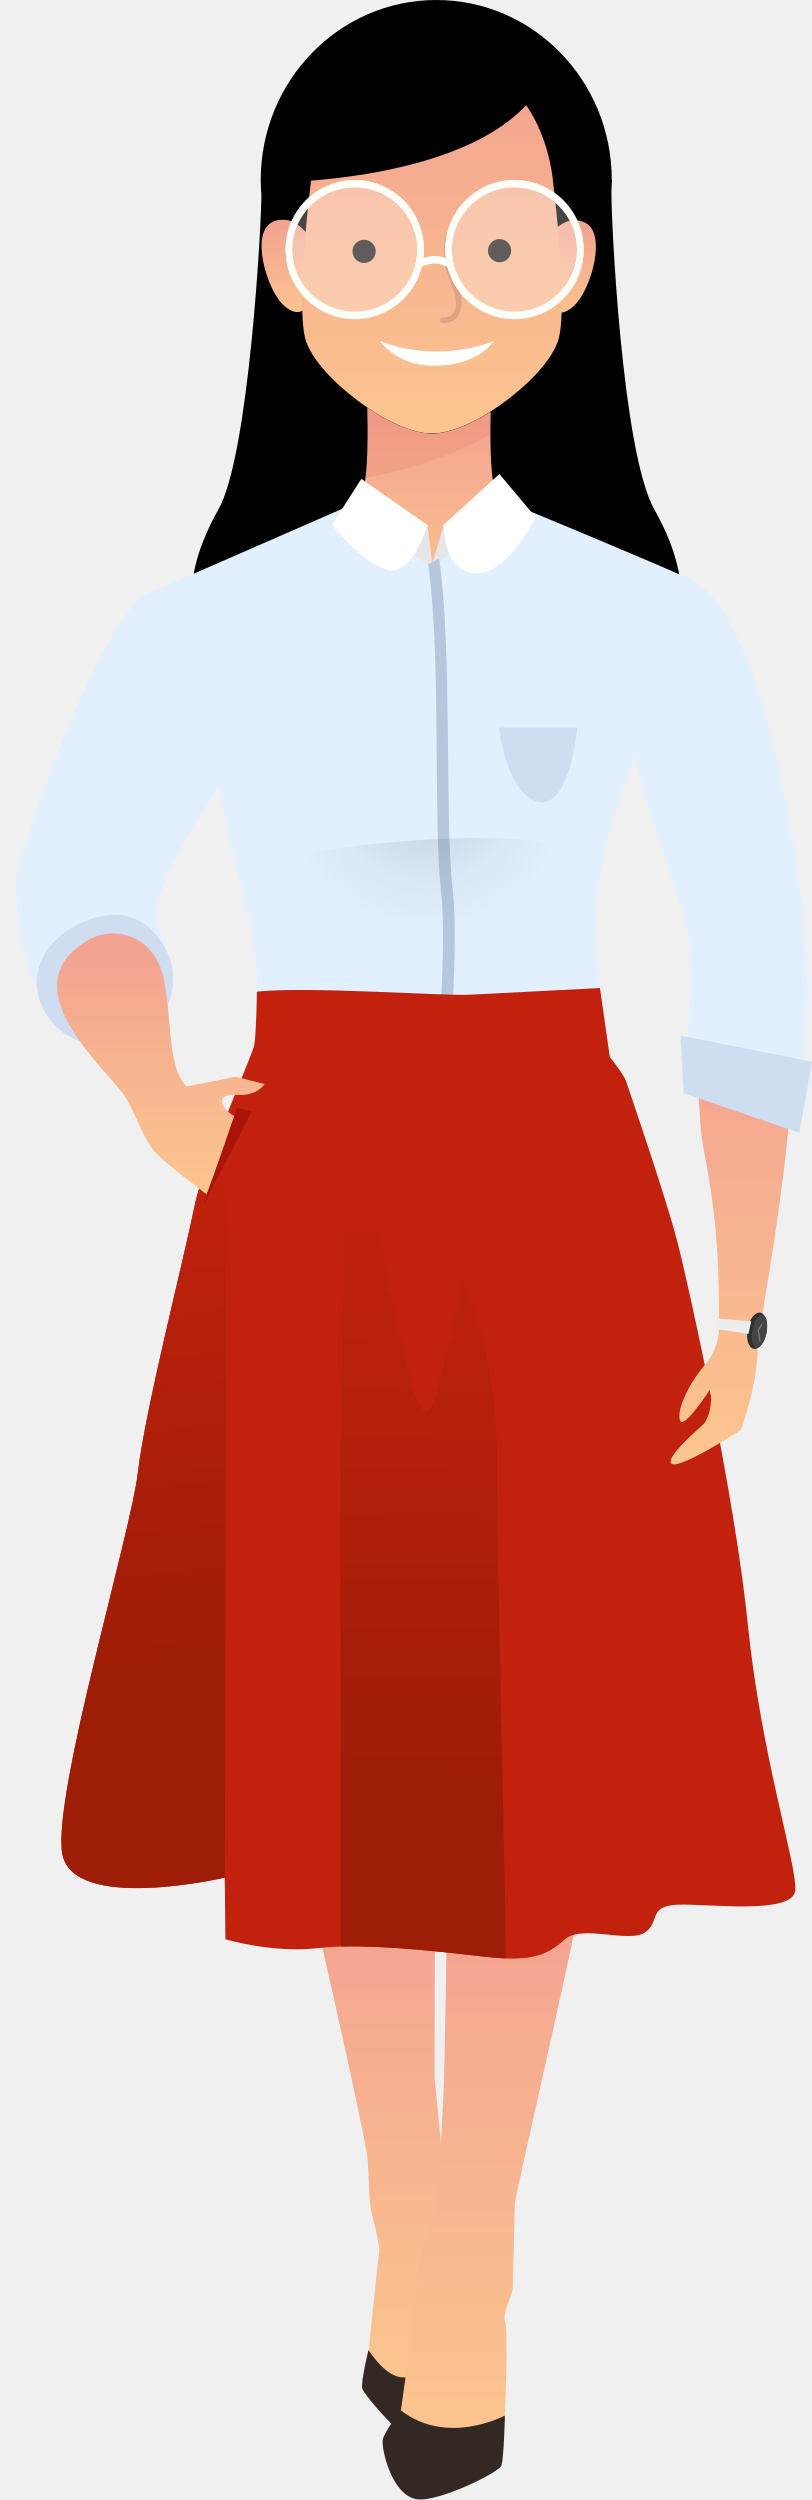
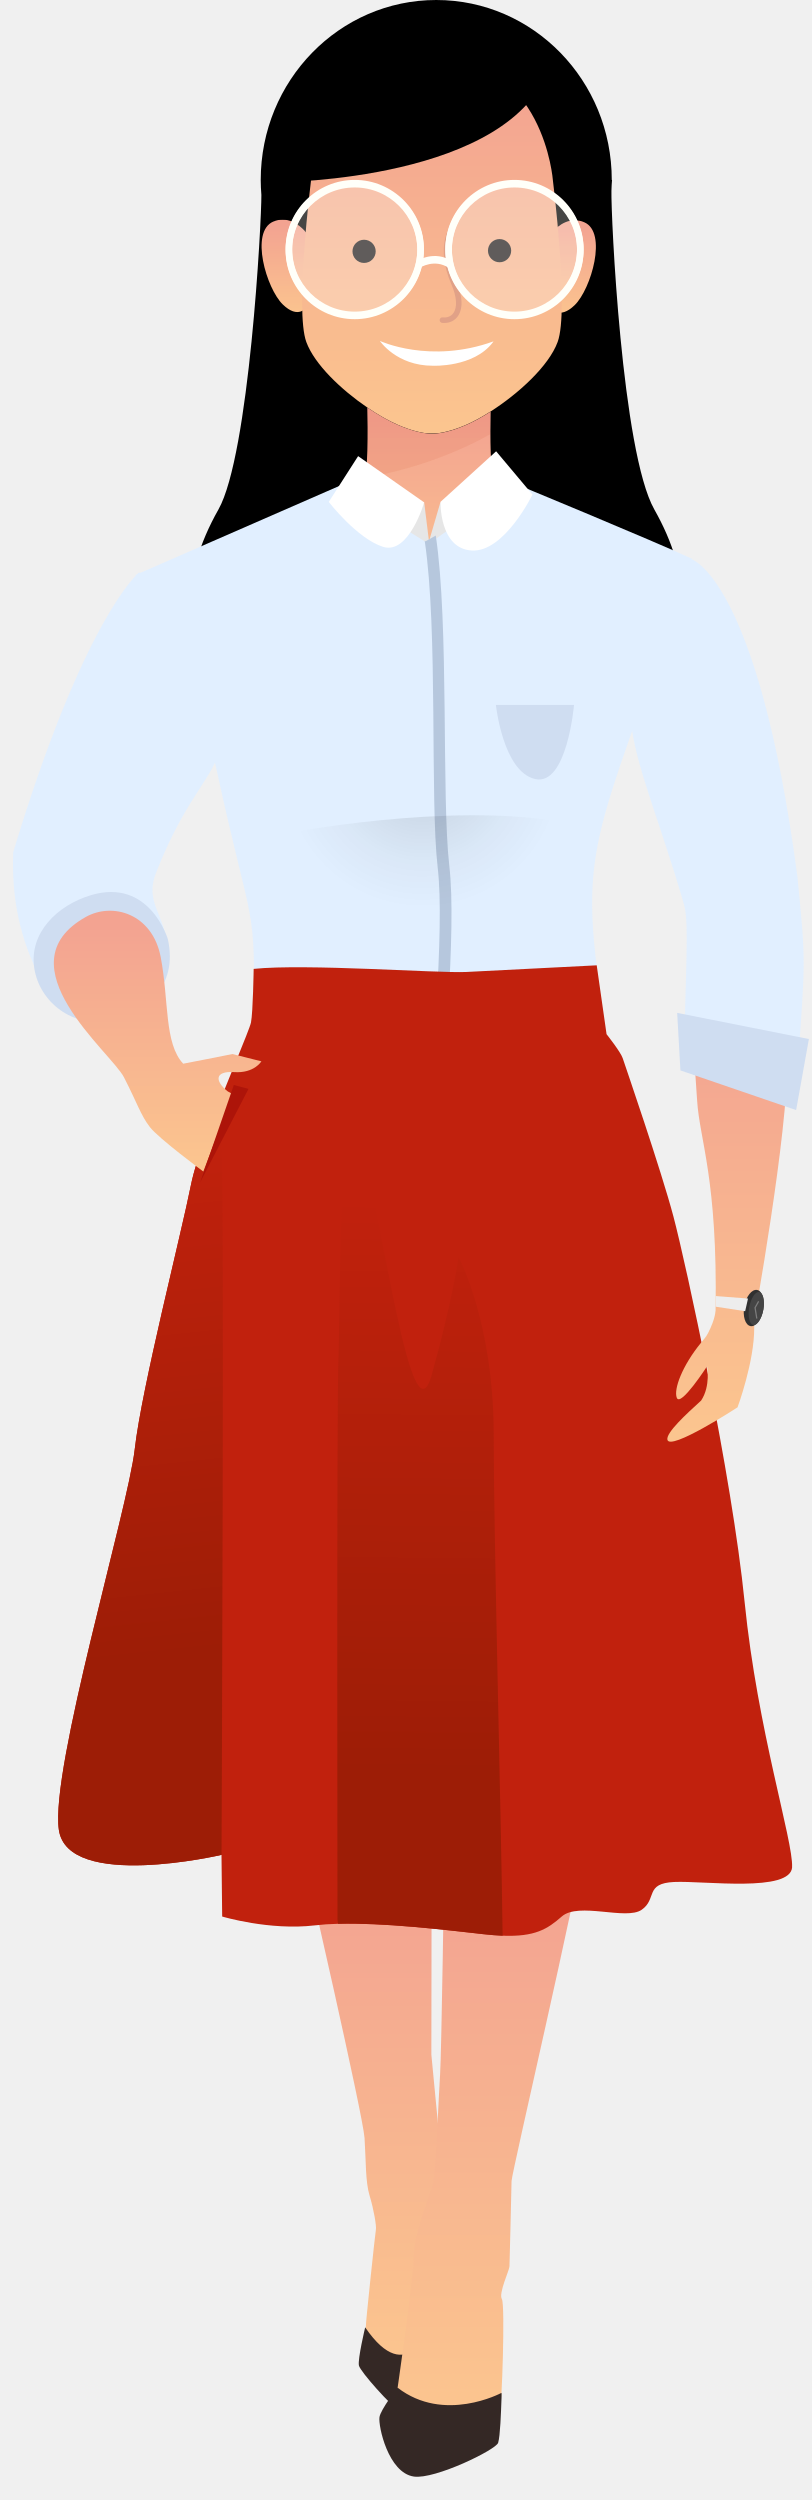
<svg xmlns="http://www.w3.org/2000/svg" width="250" height="770" viewBox="0 0 250 770" fill="none">
-   <g clip-path="url(#clip0_2646_3075)">
-     <path d="M201.544 156.94C191.504 139.19 188.144 66.09 188.324 58.78C188.354 58.19 188.374 57.6 188.394 57.01C188.444 56 188.504 55.44 188.504 55.44H188.424C188.434 24.83 164.234 0 134.374 0C104.514 0 80.304 24.83 80.304 55.45C80.304 57 80.384 58.54 80.504 60.06C80.564 68.05 76.774 140.15 67.264 156.95C55.444 177.83 54.184 199.89 77.654 208.77C77.654 208.77 77.774 208.81 77.944 208.87C80.154 209.69 82.554 210.4 85.204 210.98C85.824 211.11 86.424 211.21 87.034 211.33C102.864 215.06 142.044 220.63 179.184 211.79C180.644 211.56 182.124 211.31 183.624 210.98C187.784 210.07 191.354 208.85 194.444 207.37C194.464 207.37 194.494 207.35 194.514 207.35H194.504C214.474 197.68 212.774 176.8 201.554 156.96L201.544 156.94Z" fill="black" />
-     <path d="M163.344 16.26C163.344 16.26 145.964 40.21 182.454 64.17C182.454 64.17 183.104 24.39 163.344 16.26Z" fill="black" />
-     <mask id="mask0_2646_3075" style="mask-type:luminance" maskUnits="userSpaceOnUse" x="167" y="67" width="17" height="30">
-       <path d="M169.784 71.88C164.974 77.56 168.174 91.27 168.724 92.97C169.534 95.46 172.334 98.52 177.014 93.97C182.054 89.05 187.184 71.57 179.944 68.45C178.934 68.01 177.974 67.83 177.064 67.83C172.824 67.83 169.874 71.76 169.774 71.88" fill="white" />
+   <path d="M201.544 156.94C191.504 139.19 188.144 66.09 188.324 58.78C188.354 58.19 188.374 57.6 188.394 57.01C188.444 56 188.504 55.44 188.504 55.44H188.424C188.434 24.83 164.234 0 134.374 0C104.514 0 80.304 24.83 80.304 55.45C80.304 57 80.384 58.54 80.504 60.06C80.564 68.05 76.774 140.15 67.264 156.95C55.444 177.83 54.184 199.89 77.654 208.77C77.654 208.77 77.774 208.81 77.944 208.87C80.154 209.69 82.554 210.4 85.204 210.98C85.824 211.11 86.424 211.21 87.034 211.33C102.864 215.06 142.044 220.63 179.184 211.79C180.644 211.56 182.124 211.31 183.624 210.98C187.784 210.07 191.354 208.85 194.444 207.37C194.464 207.37 194.494 207.35 194.514 207.35H194.504C214.474 197.68 212.774 176.8 201.554 156.96L201.544 156.94Z" fill="black" />
+   <path d="M163.344 16.26C163.344 16.26 145.964 40.21 182.454 64.17C182.454 64.17 183.104 24.39 163.344 16.26Z" fill="black" />
+   <mask id="mask0_2646_3075" style="mask-type:luminance" maskUnits="userSpaceOnUse" x="167" y="67" width="17" height="30">
+     <path d="M169.784 71.88C164.974 77.56 168.174 91.27 168.724 92.97C169.534 95.46 172.334 98.52 177.014 93.97C182.054 89.05 187.184 71.57 179.944 68.45C178.934 68.01 177.974 67.83 177.064 67.83C172.824 67.83 169.874 71.76 169.774 71.88" fill="white" />
+   </mask>
+   <g mask="url(#mask0_2646_3075)">
+     <path d="M187.194 67.84H164.984V98.53H187.194V67.84Z" fill="url(#paint0_linear_2646_3075)" />
+   </g>
+   <mask id="mask1_2646_3075" style="mask-type:luminance" maskUnits="userSpaceOnUse" x="80" y="67" width="17" height="30">
+     <path d="M84.164 68.25C76.924 71.37 82.044 88.85 87.094 93.77C91.774 98.32 94.584 95.27 95.394 92.78C95.944 91.08 99.144 77.37 94.334 71.69C94.234 71.57 91.284 67.64 87.044 67.64C86.134 67.64 85.174 67.82 84.164 68.26" fill="white" />
+   </mask>
+   <g mask="url(#mask1_2646_3075)">
+     <path d="M99.134 67.64H76.924V98.33H99.134V67.64Z" fill="url(#paint1_linear_2646_3075)" />
+   </g>
+   <mask id="mask2_2646_3075" style="mask-type:luminance" maskUnits="userSpaceOnUse" x="93" y="17" width="81" height="117">
+     <path d="M133.054 17.56C133.054 17.56 132.964 17.56 132.914 17.56C98.484 17.77 95.784 55.66 95.784 55.66C95.784 55.66 90.764 95.6 94.344 105.34C96.884 112.25 105.124 120.05 113.094 125.49C116.364 127.72 119.594 129.57 122.364 130.78C126.734 132.7 130.064 133.43 132.614 133.56C132.704 133.56 132.804 133.56 132.894 133.56C132.924 133.56 132.954 133.56 132.974 133.56H133.044C133.044 133.56 133.094 133.56 133.114 133.56C133.114 133.56 133.164 133.56 133.184 133.56C133.284 133.56 133.384 133.56 133.474 133.56C136.024 133.43 139.344 132.69 143.724 130.78C145.954 129.8 148.484 128.41 151.084 126.75C159.614 121.3 169.004 112.8 171.754 105.33C175.334 95.59 170.304 55.65 170.304 55.65C170.304 55.65 167.604 17.76 133.174 17.55C133.124 17.55 133.074 17.55 133.034 17.55" fill="white" />
+   </mask>
+   <g mask="url(#mask2_2646_3075)">
+     <path d="M175.354 17.56H90.764V133.59H175.354V17.56Z" fill="url(#paint2_linear_2646_3075)" />
+   </g>
+   <mask id="mask3_2646_3075" style="mask-type:luminance" maskUnits="userSpaceOnUse" x="92" y="125" width="80" height="62">
+     <path d="M111.814 150.88C110.014 156.45 103.254 159.82 92.374 164.56C92.404 166.65 93.494 184.16 122.964 186.62H133.974C169.424 186.62 171.634 167.67 171.764 164.52C160.944 159.8 154.224 156.43 152.434 150.88C150.924 146.22 150.964 133.78 151.114 126.77C148.504 128.43 145.984 129.82 143.754 130.8C139.374 132.72 136.054 133.45 133.504 133.58C133.414 133.58 133.314 133.58 133.214 133.58C133.194 133.58 133.164 133.58 133.144 133.58H133.074C133.074 133.58 133.024 133.58 133.004 133.58C133.004 133.58 132.954 133.58 132.924 133.58C132.834 133.58 132.734 133.58 132.644 133.58C130.084 133.45 126.764 132.71 122.394 130.8C119.624 129.59 116.394 127.74 113.124 125.51C113.294 132.18 113.434 145.94 111.834 150.89" fill="white" />
+   </mask>
+   <g mask="url(#mask3_2646_3075)">
+     <path d="M171.764 125.5H92.374V186.61H171.764V125.5Z" fill="url(#paint3_linear_2646_3075)" />
+   </g>
+   <g style="mix-blend-mode:multiply" opacity="0.2">
+     <mask id="mask4_2646_3075" style="mask-type:luminance" maskUnits="userSpaceOnUse" x="112" y="125" width="40" height="23">
+       <path d="M151.104 125.53H112.544V147.2H151.104V125.53Z" fill="white" />
    </mask>
-     <g mask="url(#mask0_2646_3075)">
-       <path d="M187.194 67.84H164.984V98.53H187.194V67.84Z" fill="url(#paint0_linear_2646_3075)" />
-     </g>
-     <mask id="mask1_2646_3075" style="mask-type:luminance" maskUnits="userSpaceOnUse" x="80" y="67" width="17" height="30">
-       <path d="M84.164 68.25C76.924 71.37 82.044 88.85 87.094 93.77C91.774 98.32 94.584 95.27 95.394 92.78C95.944 91.08 99.144 77.37 94.334 71.69C94.234 71.57 91.284 67.64 87.044 67.64C86.134 67.64 85.174 67.82 84.164 68.26" fill="white" />
-     </mask>
-     <g mask="url(#mask1_2646_3075)">
-       <path d="M99.134 67.64H76.924V98.33H99.134V67.64Z" fill="url(#paint1_linear_2646_3075)" />
-     </g>
-     <mask id="mask2_2646_3075" style="mask-type:luminance" maskUnits="userSpaceOnUse" x="93" y="17" width="81" height="117">
-       <path d="M133.054 17.56C133.054 17.56 132.964 17.56 132.914 17.56C98.484 17.77 95.784 55.66 95.784 55.66C95.784 55.66 90.764 95.6 94.344 105.34C96.884 112.25 105.124 120.05 113.094 125.49C116.364 127.72 119.594 129.57 122.364 130.78C126.734 132.7 130.064 133.43 132.614 133.56C132.704 133.56 132.804 133.56 132.894 133.56C132.924 133.56 132.954 133.56 132.974 133.56H133.044C133.044 133.56 133.094 133.56 133.114 133.56C133.114 133.56 133.164 133.56 133.184 133.56C133.284 133.56 133.384 133.56 133.474 133.56C136.024 133.43 139.344 132.69 143.724 130.78C145.954 129.8 148.484 128.41 151.084 126.75C159.614 121.3 169.004 112.8 171.754 105.33C175.334 95.59 170.304 55.65 170.304 55.65C170.304 55.65 167.604 17.76 133.174 17.55C133.124 17.55 133.074 17.55 133.034 17.55" fill="white" />
-     </mask>
-     <g mask="url(#mask2_2646_3075)">
-       <path d="M175.354 17.56H90.764V133.59H175.354V17.56Z" fill="url(#paint2_linear_2646_3075)" />
-     </g>
-     <mask id="mask3_2646_3075" style="mask-type:luminance" maskUnits="userSpaceOnUse" x="92" y="125" width="80" height="62">
-       <path d="M111.814 150.88C110.014 156.45 103.254 159.82 92.374 164.56C92.404 166.65 93.494 184.16 122.964 186.62H133.974C169.424 186.62 171.634 167.67 171.764 164.52C160.944 159.8 154.224 156.43 152.434 150.88C150.924 146.22 150.964 133.78 151.114 126.77C148.504 128.43 145.984 129.82 143.754 130.8C139.374 132.72 136.054 133.45 133.504 133.58C133.414 133.58 133.314 133.58 133.214 133.58C133.194 133.58 133.164 133.58 133.144 133.58H133.074C133.074 133.58 133.024 133.58 133.004 133.58C133.004 133.58 132.954 133.58 132.924 133.58C132.834 133.58 132.734 133.58 132.644 133.58C130.084 133.45 126.764 132.71 122.394 130.8C119.624 129.59 116.394 127.74 113.124 125.51C113.294 132.18 113.434 145.94 111.834 150.89" fill="white" />
-     </mask>
-     <g mask="url(#mask3_2646_3075)">
-       <path d="M171.764 125.5H92.374V186.61H171.764V125.5Z" fill="url(#paint3_linear_2646_3075)" />
-     </g>
-     <g style="mix-blend-mode:multiply" opacity="0.2">
-       <mask id="mask4_2646_3075" style="mask-type:luminance" maskUnits="userSpaceOnUse" x="112" y="125" width="40" height="23">
+     <g mask="url(#mask4_2646_3075)">
+       <mask id="mask5_2646_3075" style="mask-type:luminance" maskUnits="userSpaceOnUse" x="112" y="125" width="40" height="23">
        <path d="M151.104 125.53H112.544V147.2H151.104V125.53Z" fill="white" />
      </mask>
-       <g mask="url(#mask4_2646_3075)">
-         <mask id="mask5_2646_3075" style="mask-type:luminance" maskUnits="userSpaceOnUse" x="112" y="125" width="40" height="23">
-           <path d="M151.104 125.53H112.544V147.2H151.104V125.53Z" fill="white" />
-         </mask>
-         <g mask="url(#mask5_2646_3075)">
-           <path d="M151.104 126.79C148.504 128.45 145.974 129.84 143.744 130.82C139.374 132.73 136.044 133.47 133.494 133.6C133.404 133.6 133.304 133.6 133.204 133.61H133.124H133.054H132.974H132.894C132.794 133.61 132.704 133.61 132.604 133.6C130.054 133.47 126.724 132.73 122.354 130.82C119.584 129.61 116.354 127.76 113.084 125.53C113.224 130.92 113.334 140.95 112.524 147.2C125.764 144.81 139.054 140.41 151.024 133.73C151.024 131.18 151.044 128.76 151.084 126.78" fill="#ECB699" />
-         </g>
+       <g mask="url(#mask5_2646_3075)">
+         <path d="M151.104 126.79C148.504 128.45 145.974 129.84 143.744 130.82C139.374 132.73 136.044 133.47 133.494 133.6C133.404 133.6 133.304 133.6 133.204 133.61H133.124H133.054H132.974H132.894C132.794 133.61 132.704 133.61 132.604 133.6C130.054 133.47 126.724 132.73 122.354 130.82C119.584 129.61 116.354 127.76 113.084 125.53C113.224 130.92 113.334 140.95 112.524 147.2C125.764 144.81 139.054 140.41 151.024 133.73C151.024 131.18 151.044 128.76 151.084 126.78" fill="#ECB699" />
      </g>
    </g>
-     <path d="M136.864 99.49C136.634 99.49 136.404 99.48 136.174 99.45C135.704 99.4 135.364 98.97 135.414 98.5C135.464 98.03 135.874 97.69 136.354 97.75C137.734 97.9 138.884 97.45 139.604 96.47C140.914 94.7 140.714 91.47 139.044 87.62C133.934 75.81 138.644 69.63 138.844 69.37C139.134 69 139.674 68.94 140.044 69.23C140.414 69.52 140.474 70.06 140.184 70.43C140.004 70.66 135.934 76.13 140.604 86.94C143.224 93 141.954 96.14 140.964 97.48C140.014 98.77 138.534 99.48 136.844 99.48" fill="#E1A187" />
-     <path d="M157.444 77.2C157.444 79.17 155.844 80.78 153.864 80.78C151.884 80.78 150.294 79.17 150.294 77.2C150.294 75.23 151.894 73.63 153.864 73.63C155.834 73.63 157.444 75.24 157.444 77.2Z" fill="#231F20" />
-     <path d="M115.714 77.41C115.714 79.38 114.124 80.99 112.134 80.99C110.144 80.99 108.564 79.38 108.564 77.41C108.564 75.44 110.174 73.84 112.134 73.84C114.094 73.84 115.714 75.45 115.714 77.41Z" fill="#231F20" />
-     <path d="M109.254 98.31C97.504 98.31 87.954 88.75 87.954 77.01C87.954 65.27 97.514 55.71 109.254 55.71C120.994 55.71 130.554 65.27 130.554 77.01C130.554 88.75 120.994 98.31 109.254 98.31ZM109.254 57.74C98.624 57.74 89.984 66.38 89.984 77.01C89.984 87.64 98.624 96.28 109.254 96.28C119.884 96.28 128.524 87.64 128.524 77.01C128.524 66.38 119.884 57.74 109.254 57.74Z" fill="#FFFFF9" />
-     <path opacity="0.15" d="M115.048 96.455C125.787 93.257 131.902 81.959 128.704 71.219C125.506 60.479 114.208 54.365 103.468 57.562C92.728 60.76 86.614 72.058 89.811 82.798C93.009 93.538 104.308 99.653 115.048 96.455Z" fill="#FFFFF9" />
-     <path opacity="0.15" d="M178.464 80.404C180.338 69.356 172.902 58.881 161.854 57.006C150.806 55.132 140.33 62.568 138.456 73.616C136.581 84.664 144.018 95.14 155.066 97.014C166.114 98.889 176.589 91.452 178.464 80.404Z" fill="#FFFFF9" />
-     <path d="M158.454 98.31C146.704 98.31 137.154 88.75 137.154 77.01C137.154 65.27 146.714 55.71 158.454 55.71C170.194 55.71 179.754 65.27 179.754 77.01C179.754 88.75 170.194 98.31 158.454 98.31ZM158.454 57.74C147.834 57.74 139.184 66.38 139.184 77.01C139.184 87.64 147.824 96.28 158.454 96.28C169.084 96.28 177.724 87.64 177.724 77.01C177.724 66.38 169.084 57.74 158.454 57.74Z" fill="#FFFFF9" />
-     <path d="M129.324 82.48L128.214 80.77C128.444 80.62 133.794 77.2 139.254 80.77L138.144 82.47C133.824 79.64 129.514 82.35 129.334 82.47L129.324 82.48Z" fill="#FFFFF9" />
-     <path d="M117 105C117 105 122.068 112.648 133.311 112.648C133.311 112.648 145.872 113.234 151.779 105.461L152 105.142C132.427 112.229 117 105 117 105Z" fill="white" />
-     <path d="M85.994 56.11C85.994 56.11 157.834 55.74 169.344 20.18C169.344 20.18 151.504 -3.75 118.514 6.08C85.534 15.91 85.994 56.11 85.994 56.11Z" fill="black" />
-     <path d="M109.264 98.01C97.514 98.01 87.964 88.45 87.964 76.71C87.964 64.97 97.524 55.41 109.264 55.41C121.004 55.41 130.564 64.97 130.564 76.71C130.564 88.45 121.004 98.01 109.264 98.01ZM109.264 57.44C98.634 57.44 89.994 66.08 89.994 76.71C89.994 87.34 98.634 95.98 109.264 95.98C119.894 95.98 128.534 87.34 128.534 76.71C128.534 66.08 119.894 57.44 109.264 57.44Z" fill="#FFFFF9" />
-     <path opacity="0.15" d="M115.055 96.156C125.795 92.958 131.91 81.659 128.712 70.919C125.514 60.179 114.216 54.065 103.476 57.263C92.736 60.461 86.621 71.759 89.819 82.499C93.017 93.239 104.315 99.353 115.055 96.156Z" fill="#FFFFF9" />
-     <path opacity="0.15" d="M178.471 80.114C180.345 69.066 172.909 58.59 161.861 56.716C150.813 54.841 140.337 62.278 138.463 73.326C136.588 84.374 144.024 94.849 155.072 96.724C166.12 98.598 176.596 91.162 178.471 80.114Z" fill="#FFFFF9" />
-     <path d="M158.454 98.01C146.704 98.01 137.154 88.45 137.154 76.71C137.154 64.97 146.714 55.41 158.454 55.41C170.194 55.41 179.754 64.97 179.754 76.71C179.754 88.45 170.194 98.01 158.454 98.01ZM158.454 57.44C147.834 57.44 139.184 66.08 139.184 76.71C139.184 87.34 147.824 95.98 158.454 95.98C169.084 95.98 177.724 87.34 177.724 76.71C177.724 66.08 169.084 57.44 158.454 57.44Z" fill="#FFFFF9" />
-     <path d="M129.334 82.18L128.224 80.47C128.454 80.32 133.804 76.9 139.264 80.47L138.154 82.17C133.834 79.34 129.524 82.05 129.344 82.17L129.334 82.18Z" fill="#FFFFF9" />
-     <path d="M214.159 179.12C202.659 173.73 158.589 155.56 158.589 155.56L133.169 173.87L106.299 156.32L42.709 184.1C42.709 184.1 61.429 215.08 67.49 243.09C78.829 295.51 79.79 283.2 79.059 323.26C118.229 351.1 189.149 327.04 187.829 325.6C178.009 264.58 183.459 270.82 214.159 179.11V179.12Z" fill="#E1EFFF" />
-     <path d="M131.649 161.74L133.129 173.72L136.679 161.58L139.069 170.22L133.049 174.51L126.709 170.55L131.649 161.74Z" fill="#E6E6E6" />
-     <path d="M131.649 161.74C131.649 161.74 126.949 177.97 118.959 175.42C110.969 172.87 102.259 161.59 102.259 161.59L111.299 147.49L131.649 161.74Z" fill="white" />
-     <path d="M136.679 161.58C136.679 161.58 136.269 175.99 146.319 176.56C156.369 177.14 164.999 159.33 164.999 159.33L153.809 146L136.669 161.58H136.679Z" fill="white" />
-     <path d="M134.12 379.45C134.73 379.43 135.49 379.33 136.33 379.2C137.12 333.68 141.78 294.54 139.39 273.71C136.94 252.33 139.36 199.52 135.22 171.95L132.06 173.73L131.81 173.57C135.98 201.4 133.38 253.07 135.8 274.12C138.14 294.5 133.48 333.98 132.7 379.4C133.2 379.45 133.68 379.47 134.12 379.45Z" fill="#B6C7DD" />
-     <path d="M43.699 183.42C43.699 183.42 26.859 197.29 5.069 269.47C4.529 283.71 7.129 296.1 13.349 308.18C20.539 322.16 49.359 336.42 52.349 302.64C53.549 289.05 44.989 286.26 49.079 275.77C59.159 249.9 69.109 244.78 68.439 235.61C66.419 207.91 63.109 182.87 43.709 183.41L43.699 183.42Z" fill="#E1EFFF" />
-     <path d="M52.669 296.14C56.079 311.38 45.319 318.84 34.529 321.26C23.739 323.68 13.129 315.83 11.539 305.09C9.949 294.35 18.609 285.83 29.009 282.71C47.039 277.31 52.659 296.14 52.659 296.14H52.669Z" fill="#CFDDF1" />
-     <path d="M94.579 579.06C94.579 579.06 112.829 658.46 113.279 665.51C113.729 672.56 113.529 678.97 114.829 683.24C116.129 687.51 116.989 692.64 116.779 693.7C116.569 694.76 113.559 722.99 113.659 723.84C115.919 741.75 128.859 738.42 131.399 733.5C133.939 728.58 137.669 679.54 137.669 679.54L133.859 639.86L133.949 578.75L94.579 579.06Z" fill="url(#paint4_linear_2646_3075)" />
-     <path d="M113.469 723.84C113.469 723.84 111.119 733.67 111.549 735.59C111.979 737.51 121.809 748.41 123.519 749.05C125.229 749.69 135.489 737.08 135.699 735.59C135.909 734.1 133.559 722.98 133.559 722.98C133.559 722.98 126.719 743.28 113.479 723.83L113.469 723.84Z" fill="#342825" />
-     <path d="M137.859 578.81C137.859 578.81 136.979 639.87 136.549 645.86C136.119 651.84 135.269 675.99 134.409 679.41C133.549 682.83 128.639 693.94 128.429 702.06C128.219 710.18 123.089 745.01 123.089 745.01C123.089 745.01 123.319 759.82 154.929 749.28C155.569 749.07 156.639 716.8 155.569 715.09C154.499 713.38 157.919 706.12 157.919 705.05C157.919 703.98 158.559 681.12 158.559 678.77C158.559 676.42 179.289 587.53 180.139 577.92L137.859 578.82V578.81Z" fill="url(#paint5_linear_2646_3075)" />
-     <path d="M123.44 742.39C123.44 742.39 118.24 749.13 117.88 751.46C117.45 754.2 120.58 768.64 128.47 769.78C134.94 770.72 153.79 761.51 154.43 759.38C155.07 757.25 155.3 750.2 155.47 745.59C155.54 743.68 155.4 744.03 155.4 744.03C155.4 744.03 137.76 753.5 123.44 742.39Z" fill="#342825" />
-     <path d="M244.979 582.05C244.559 589.98 217.849 586.23 208.659 586.65C199.479 587.07 203.449 591.86 198.639 595.21C193.839 598.55 179.219 592.71 174.009 597.29C169.589 601.19 165.759 603.57 155.809 603.2C154.019 603.13 152.019 602.97 149.789 602.72C137.439 601.31 118.969 599.15 105.109 599.53C102.569 599.59 100.199 599.75 98.029 600.01C84.039 601.68 69.429 597.29 69.429 597.29L69.219 578.3C69.219 578.3 21.829 589.36 19.119 570.58C16.409 551.79 40.409 471.89 42.499 453.31C44.579 434.73 56.899 386.72 59.819 371.9C60.639 367.77 62.459 362.27 64.689 356.45C70.419 341.39 77.849 324.2 78.299 321.94C78.929 318.81 79.129 305.42 79.129 305.42C95.209 303.75 135.809 306.78 144.569 306.37C153.339 305.95 184.789 304.32 184.789 304.32L187.819 325.53C187.819 325.53 192.159 331 192.779 332.89C193.409 334.77 204.679 367.53 208.429 381.73C212.189 395.92 226.389 461.05 230.349 500.5C234.319 539.95 245.379 574.14 244.959 582.07L244.979 582.05Z" fill="#C1210D" />
-     <path d="M155.809 603.19C154.019 603.12 152.019 602.96 149.789 602.71C137.439 601.3 118.969 599.14 105.109 599.52L104.949 598.29C104.949 598.29 104.669 438.95 105.239 425.29C105.809 411.62 105.239 337.32 112.069 359.81C118.899 382.31 127.719 452.9 133.989 430.41C140.259 407.92 142.249 394.26 142.249 394.26C142.249 394.26 153.059 414.18 153.059 448.92C153.059 479.77 155.309 564.27 155.809 603.2V603.19Z" fill="url(#paint6_linear_2646_3075)" />
-     <path d="M69.23 578.3C69.23 578.3 21.84 589.36 19.13 570.58C16.42 551.79 40.42 471.89 42.51 453.31C44.59 434.73 56.91 386.72 59.83 371.9C60.65 367.77 62.47 362.27 64.7 356.45C66.9 356.45 68.56 357.6 69.09 358.39C70.23 360.1 69.23 578.3 69.23 578.3Z" fill="url(#paint7_linear_2646_3075)" />
-     <path d="M27.41 289.43C35.66 284.8 47.94 288.37 50.5 301.8C53.06 315.23 51.55 328.38 57.43 334.62C63.2 333.55 72.58 331.64 72.58 331.64L81.51 333.89C81.51 333.89 79.31 337.62 73.14 337.21C66.97 336.8 67.19 340.07 71.16 343.16L72.71 344.02L63.62 367.83C63.62 367.83 49.96 357.72 47.18 354.16C44.4 350.61 43.14 346.5 39.19 338.82C35.25 331.14 1.21 304.15 27.41 289.43Z" fill="url(#paint8_linear_2646_3075)" />
-     <path style="mix-blend-mode:multiply" d="M88.04 263.86C88.04 263.86 139.25 253.84 174.31 260.24C172.08 281.39 123.38 305.6 88.04 263.86Z" fill="url(#paint9_radial_2646_3075)" />
-     <path d="M153.739 224.12H177.799C177.799 224.12 175.629 249.28 165.759 246.93C155.889 244.58 153.739 224.12 153.739 224.12Z" fill="#CFDDF1" />
-     <path d="M73.019 341.17L62.639 371.19L77.539 342.37L73.019 341.17Z" fill="#AD1409" />
-     <path d="M228.159 440.46C228.159 440.46 207.179 454.13 206.549 450.39C206.189 448.22 212.279 442.61 216.949 438.37C219.939 433.85 218.769 427.82 218.769 427.82C218.769 427.82 210.599 440.5 209.449 437.52C208.429 434.87 211.159 427.61 216.899 420.59C218.419 418.74 218.679 418.58 219.809 416.08C220.879 413.72 221.149 412.21 221.149 412.21C221.149 412.21 221.369 411.18 221.399 410.63C222.059 370.28 216.479 358.08 215.719 346.03C214.749 330.64 213.189 316.37 215.719 312.27C215.719 312.27 238.789 317.21 242.679 327.9C246.259 337.72 236.119 397.81 233.209 413.99C233.299 414.5 233.319 415.09 233.299 415.76C233.409 426.3 228.159 440.47 228.159 440.47V440.46Z" fill="url(#paint10_linear_2646_3075)" />
-     <path d="M213.819 179.16C213.819 179.16 234.379 184.72 246.599 276.96C249.189 303.57 249.159 301.4 246.599 337.07C246.219 342.39 211.489 335.75 211.659 330.08C212.699 294.89 212.919 289.86 211.519 285.04C196.149 232.22 182.529 221.56 213.819 179.16Z" fill="#E1EFFF" />
-     <path d="M209.569 318.97L210.569 336.69L246.209 348.91L250.139 327.02L209.569 318.97Z" fill="#CFDDF1" />
-     <path d="M236.099 410.41C235.539 413.49 233.769 415.74 232.159 415.44C230.549 415.14 229.679 412.41 230.239 409.34C230.799 406.27 232.569 404.01 234.189 404.31C235.809 404.61 236.669 407.34 236.109 410.41H236.099Z" fill="#303030" />
-     <path d="M236.099 410.41C235.589 413.21 234.209 415.3 233.009 415.08C231.809 414.86 231.259 412.42 231.769 409.62C232.279 406.82 233.659 404.73 234.859 404.95C236.059 405.17 236.609 407.61 236.099 410.41Z" fill="#454545" />
-     <path d="M231.389 406.95L221.419 406.18V409.46L230.509 410.85L231.389 406.95Z" fill="#EDEDED" />
-     <path d="M233.909 413.15L233.359 409.73L234.489 407.72L234.819 407.91L233.759 409.8L234.289 413.09L233.909 413.15Z" fill="#7D7D7D" />
  </g>
+   <path d="M136.864 99.49C136.634 99.49 136.404 99.48 136.174 99.45C135.704 99.4 135.364 98.97 135.414 98.5C135.464 98.03 135.874 97.69 136.354 97.75C137.734 97.9 138.884 97.45 139.604 96.47C140.914 94.7 140.714 91.47 139.044 87.62C133.934 75.81 138.644 69.63 138.844 69.37C139.134 69 139.674 68.94 140.044 69.23C140.414 69.52 140.474 70.06 140.184 70.43C140.004 70.66 135.934 76.13 140.604 86.94C143.224 93 141.954 96.14 140.964 97.48C140.014 98.77 138.534 99.48 136.844 99.48" fill="#E1A187" />
+   <path d="M157.444 77.2C157.444 79.17 155.844 80.78 153.864 80.78C151.884 80.78 150.294 79.17 150.294 77.2C150.294 75.23 151.894 73.63 153.864 73.63C155.834 73.63 157.444 75.24 157.444 77.2Z" fill="#231F20" />
+   <path d="M115.714 77.41C115.714 79.38 114.124 80.99 112.134 80.99C110.144 80.99 108.564 79.38 108.564 77.41C108.564 75.44 110.174 73.84 112.134 73.84C114.094 73.84 115.714 75.45 115.714 77.41Z" fill="#231F20" />
+   <path d="M109.254 98.31C97.504 98.31 87.954 88.75 87.954 77.01C87.954 65.27 97.514 55.71 109.254 55.71C120.994 55.71 130.554 65.27 130.554 77.01C130.554 88.75 120.994 98.31 109.254 98.31ZM109.254 57.74C98.624 57.74 89.984 66.38 89.984 77.01C89.984 87.64 98.624 96.28 109.254 96.28C119.884 96.28 128.524 87.64 128.524 77.01C128.524 66.38 119.884 57.74 109.254 57.74Z" fill="#FFFFF9" />
+   <path opacity="0.15" d="M115.048 96.455C125.787 93.257 131.902 81.959 128.704 71.219C125.506 60.479 114.208 54.365 103.468 57.562C92.728 60.76 86.614 72.058 89.811 82.798C93.009 93.538 104.308 99.653 115.048 96.455Z" fill="#FFFFF9" />
+   <path opacity="0.15" d="M178.464 80.404C180.338 69.356 172.902 58.881 161.854 57.006C150.806 55.132 140.33 62.568 138.456 73.616C136.581 84.664 144.018 95.14 155.066 97.014C166.114 98.889 176.589 91.452 178.464 80.404Z" fill="#FFFFF9" />
+   <path d="M158.454 98.31C146.704 98.31 137.154 88.75 137.154 77.01C137.154 65.27 146.714 55.71 158.454 55.71C170.194 55.71 179.754 65.27 179.754 77.01C179.754 88.75 170.194 98.31 158.454 98.31ZM158.454 57.74C147.834 57.74 139.184 66.38 139.184 77.01C139.184 87.64 147.824 96.28 158.454 96.28C169.084 96.28 177.724 87.64 177.724 77.01C177.724 66.38 169.084 57.74 158.454 57.74Z" fill="#FFFFF9" />
+   <path d="M129.324 82.48L128.214 80.77C128.444 80.62 133.794 77.2 139.254 80.77L138.144 82.47C133.824 79.64 129.514 82.35 129.334 82.47L129.324 82.48Z" fill="#FFFFF9" />
+   <path d="M117 105C117 105 122.068 112.648 133.311 112.648C133.311 112.648 145.872 113.234 151.779 105.461L152 105.142C132.427 112.229 117 105 117 105Z" fill="white" />
+   <path d="M85.994 56.11C85.994 56.11 157.834 55.74 169.344 20.18C169.344 20.18 151.504 -3.75 118.514 6.08C85.534 15.91 85.994 56.11 85.994 56.11Z" fill="black" />
+   <path d="M109.264 98.01C97.514 98.01 87.964 88.45 87.964 76.71C87.964 64.97 97.524 55.41 109.264 55.41C121.004 55.41 130.564 64.97 130.564 76.71C130.564 88.45 121.004 98.01 109.264 98.01ZM109.264 57.44C98.634 57.44 89.994 66.08 89.994 76.71C89.994 87.34 98.634 95.98 109.264 95.98C119.894 95.98 128.534 87.34 128.534 76.71C128.534 66.08 119.894 57.44 109.264 57.44Z" fill="#FFFFF9" />
+   <path opacity="0.15" d="M115.055 96.156C125.795 92.958 131.91 81.659 128.712 70.919C125.514 60.179 114.216 54.065 103.476 57.263C92.736 60.461 86.621 71.759 89.819 82.499C93.017 93.239 104.315 99.353 115.055 96.156Z" fill="#FFFFF9" />
+   <path opacity="0.15" d="M178.471 80.114C180.345 69.066 172.909 58.59 161.861 56.716C150.813 54.841 140.337 62.278 138.463 73.326C136.588 84.374 144.024 94.849 155.072 96.724C166.12 98.598 176.596 91.162 178.471 80.114Z" fill="#FFFFF9" />
+   <path d="M158.454 98.01C146.704 98.01 137.154 88.45 137.154 76.71C137.154 64.97 146.714 55.41 158.454 55.41C170.194 55.41 179.754 64.97 179.754 76.71C179.754 88.45 170.194 98.01 158.454 98.01ZM158.454 57.44C147.834 57.44 139.184 66.08 139.184 76.71C139.184 87.34 147.824 95.98 158.454 95.98C169.084 95.98 177.724 87.34 177.724 76.71C177.724 66.08 169.084 57.44 158.454 57.44Z" fill="#FFFFF9" />
+   <path d="M129.334 82.18L128.224 80.47C128.454 80.32 133.804 76.9 139.264 80.47L138.154 82.17C133.834 79.34 129.524 82.05 129.344 82.17L129.334 82.18Z" fill="#FFFFF9" />
+   <path d="M213.159 172.12C201.659 166.73 157.589 148.56 157.589 148.56L132.169 166.87L105.299 149.32L41.709 177.1C41.709 177.1 60.429 208.08 66.49 236.09C77.829 288.51 78.79 276.2 78.059 316.26C117.229 344.1 188.149 320.04 186.829 318.6C177.009 257.58 182.459 263.82 213.159 172.11V172.12Z" fill="#E1EFFF" />
+   <path d="M130.649 154.74L132.129 166.72L135.679 154.58L138.069 163.22L132.049 167.51L125.709 163.55L130.649 154.74Z" fill="#E6E6E6" />
+   <path d="M130.649 154.74C130.649 154.74 125.949 170.97 117.959 168.42C109.969 165.87 101.259 154.59 101.259 154.59L110.299 140.49L130.649 154.74Z" fill="white" />
+   <path d="M135.679 154.58C135.679 154.58 135.269 168.99 145.319 169.56C155.369 170.14 163.999 152.33 163.999 152.33L152.809 139L135.669 154.58H135.679Z" fill="white" />
+   <path d="M133.12 372.45C133.73 372.43 134.49 372.33 135.33 372.2C136.12 326.68 140.78 287.54 138.39 266.71C135.94 245.33 138.36 192.52 134.22 164.95L131.06 166.73L130.81 166.57C134.98 194.4 132.38 246.07 134.8 267.12C137.14 287.5 132.48 326.98 131.7 372.4C132.2 372.45 132.68 372.47 133.12 372.45Z" fill="#B6C7DD" />
+   <path d="M42.699 176.42C42.699 176.42 25.859 190.29 4.069 262.47C3.529 276.71 6.129 289.1 12.349 301.18C19.539 315.16 48.359 329.42 51.349 295.64C52.549 282.05 43.989 279.26 48.079 268.77C58.159 242.9 68.109 237.78 67.439 228.61C65.419 200.91 62.109 175.87 42.709 176.41L42.699 176.42Z" fill="#E1EFFF" />
+   <path d="M51.669 289.14C55.079 304.38 44.319 311.84 33.529 314.26C22.739 316.68 12.129 308.83 10.539 298.09C8.949 287.35 17.609 278.83 28.009 275.71C46.039 270.31 51.659 289.14 51.659 289.14H51.669Z" fill="#CFDDF1" />
+   <path d="M93.579 572.06C93.579 572.06 111.829 651.46 112.279 658.51C112.729 665.56 112.529 671.97 113.829 676.24C115.129 680.51 115.989 685.64 115.779 686.7C115.569 687.76 112.559 715.99 112.659 716.84C114.919 734.75 127.859 731.42 130.399 726.5C132.939 721.58 136.669 672.54 136.669 672.54L132.859 632.86L132.949 571.75L93.579 572.06Z" fill="url(#paint4_linear_2646_3075)" />
+   <path d="M112.469 716.84C112.469 716.84 110.119 726.67 110.549 728.59C110.979 730.51 120.809 741.41 122.519 742.05C124.229 742.69 134.489 730.08 134.699 728.59C134.909 727.1 132.559 715.98 132.559 715.98C132.559 715.98 125.719 736.28 112.479 716.83L112.469 716.84Z" fill="#342825" />
+   <path d="M136.859 571.81C136.859 571.81 135.979 632.87 135.549 638.86C135.119 644.84 134.269 668.99 133.409 672.41C132.549 675.83 127.639 686.94 127.429 695.06C127.219 703.18 122.089 738.01 122.089 738.01C122.089 738.01 122.319 752.82 153.929 742.28C154.569 742.07 155.639 709.8 154.569 708.09C153.499 706.38 156.919 699.12 156.919 698.05C156.919 696.98 157.559 674.12 157.559 671.77C157.559 669.42 178.289 580.53 179.139 570.92L136.859 571.82V571.81Z" fill="url(#paint5_linear_2646_3075)" />
+   <path d="M122.44 735.39C122.44 735.39 117.24 742.13 116.88 744.46C116.45 747.2 119.58 761.64 127.47 762.78C133.94 763.72 152.79 754.51 153.43 752.38C154.07 750.25 154.3 743.2 154.47 738.59C154.54 736.68 154.4 737.03 154.4 737.03C154.4 737.03 136.76 746.5 122.44 735.39Z" fill="#342825" />
+   <path d="M243.979 575.05C243.559 582.98 216.849 579.23 207.659 579.65C198.479 580.07 202.449 584.86 197.639 588.21C192.839 591.55 178.219 585.71 173.009 590.29C168.589 594.19 164.759 596.57 154.809 596.2C153.019 596.13 151.019 595.97 148.789 595.72C136.439 594.31 117.969 592.15 104.109 592.53C101.569 592.59 99.199 592.75 97.029 593.01C83.039 594.68 68.429 590.29 68.429 590.29L68.219 571.3C68.219 571.3 20.829 582.36 18.119 563.58C15.409 544.79 39.409 464.89 41.499 446.31C43.579 427.73 55.899 379.72 58.819 364.9C59.639 360.77 61.459 355.27 63.689 349.45C69.419 334.39 76.849 317.2 77.299 314.94C77.929 311.81 78.129 298.42 78.129 298.42C94.209 296.75 134.809 299.78 143.569 299.37C152.339 298.95 183.789 297.32 183.789 297.32L186.819 318.53C186.819 318.53 191.159 324 191.779 325.89C192.409 327.77 203.679 360.53 207.429 374.73C211.189 388.92 225.389 454.05 229.349 493.5C233.319 532.95 244.379 567.14 243.959 575.07L243.979 575.05Z" fill="#C1210D" />
+   <path d="M154.809 596.19C153.019 596.12 151.019 595.96 148.789 595.71C136.439 594.3 117.969 592.14 104.109 592.52L103.949 591.29C103.949 591.29 103.669 431.95 104.239 418.29C104.809 404.62 104.239 330.32 111.069 352.81C117.899 375.31 126.719 445.9 132.989 423.41C139.259 400.92 141.249 387.26 141.249 387.26C141.249 387.26 152.059 407.18 152.059 441.92C152.059 472.77 154.309 557.27 154.809 596.2V596.19Z" fill="url(#paint6_linear_2646_3075)" />
+   <path d="M68.23 571.3C68.23 571.3 20.84 582.36 18.13 563.58C15.42 544.79 39.42 464.89 41.51 446.31C43.59 427.73 55.91 379.72 58.83 364.9C59.65 360.77 61.47 355.27 63.7 349.45C65.9 349.45 67.56 350.6 68.09 351.39C69.23 353.1 68.23 571.3 68.23 571.3Z" fill="url(#paint7_linear_2646_3075)" />
+   <path d="M26.41 282.43C34.66 277.8 46.94 281.37 49.5 294.8C52.06 308.23 50.55 321.38 56.43 327.62C62.2 326.55 71.58 324.64 71.58 324.64L80.51 326.89C80.51 326.89 78.31 330.62 72.14 330.21C65.97 329.8 66.19 333.07 70.16 336.16L71.71 337.02L62.62 360.83C62.62 360.83 48.96 350.72 46.18 347.16C43.4 343.61 42.14 339.5 38.19 331.82C34.25 324.14 0.21 297.15 26.41 282.43Z" fill="url(#paint8_linear_2646_3075)" />
+   <path style="mix-blend-mode:multiply" d="M87.04 256.86C87.04 256.86 138.25 246.84 173.31 253.24C171.08 274.39 122.38 298.6 87.04 256.86Z" fill="url(#paint9_radial_2646_3075)" />
+   <path d="M152.739 217.12H176.799C176.799 217.12 174.629 242.28 164.759 239.93C154.889 237.58 152.739 217.12 152.739 217.12Z" fill="#CFDDF1" />
+   <path d="M72.019 334.17L61.639 364.19L76.539 335.37L72.019 334.17Z" fill="#AD1409" />
+   <path d="M227.159 433.46C227.159 433.46 206.179 447.13 205.549 443.39C205.189 441.22 211.279 435.61 215.949 431.37C218.939 426.85 217.769 420.82 217.769 420.82C217.769 420.82 209.599 433.5 208.449 430.52C207.429 427.87 210.159 420.61 215.899 413.59C217.419 411.74 217.679 411.58 218.809 409.08C219.879 406.72 220.149 405.21 220.149 405.21C220.149 405.21 220.369 404.18 220.399 403.63C221.059 363.28 215.479 351.08 214.719 339.03C213.749 323.64 212.189 309.37 214.719 305.27C214.719 305.27 237.789 310.21 241.679 320.9C245.259 330.72 235.119 390.81 232.209 406.99C232.299 407.5 232.319 408.09 232.299 408.76C232.409 419.3 227.159 433.47 227.159 433.47V433.46Z" fill="url(#paint10_linear_2646_3075)" />
+   <path d="M212.819 172.16C212.819 172.16 233.379 177.72 245.599 269.96C248.189 296.57 248.159 294.4 245.599 330.07C245.219 335.39 210.489 328.75 210.659 323.08C211.699 287.89 211.919 282.86 210.519 278.04C195.149 225.22 181.529 214.56 212.819 172.16Z" fill="#E1EFFF" />
+   <path d="M208.569 311.97L209.569 329.69L245.209 341.91L249.139 320.02L208.569 311.97Z" fill="#CFDDF1" />
+   <path d="M235.099 403.41C234.539 406.49 232.769 408.74 231.159 408.44C229.549 408.14 228.679 405.41 229.239 402.34C229.799 399.27 231.569 397.01 233.189 397.31C234.809 397.61 235.669 400.34 235.109 403.41H235.099Z" fill="#303030" />
+   <path d="M235.099 403.41C234.589 406.21 233.209 408.3 232.009 408.08C230.809 407.86 230.259 405.42 230.769 402.62C231.279 399.82 232.659 397.73 233.859 397.95C235.059 398.17 235.609 400.61 235.099 403.41Z" fill="#454545" />
+   <path d="M230.389 399.95L220.419 399.18V402.46L229.509 403.85L230.389 399.95Z" fill="#EDEDED" />
+   <path d="M232.909 406.15L232.359 402.73L233.489 400.72L233.819 400.91L232.759 402.8L233.289 406.09L232.909 406.15Z" fill="#7D7D7D" />
  <defs>
    <linearGradient id="paint0_linear_2646_3075" x1="176.089" y1="69.673" x2="176.089" y2="107.141" gradientUnits="userSpaceOnUse">
      <stop stop-color="#F3A391" />
      <stop offset="1" stop-color="#FED08E" />
    </linearGradient>
    <linearGradient id="paint1_linear_2646_3075" x1="88.029" y1="69.473" x2="88.029" y2="106.941" gradientUnits="userSpaceOnUse">
      <stop stop-color="#F3A391" />
      <stop offset="1" stop-color="#FED08E" />
    </linearGradient>
    <linearGradient id="paint2_linear_2646_3075" x1="133.059" y1="24.49" x2="133.059" y2="166.145" gradientUnits="userSpaceOnUse">
      <stop stop-color="#F3A391" />
      <stop offset="1" stop-color="#FED08E" />
    </linearGradient>
    <linearGradient id="paint3_linear_2646_3075" x1="132.069" y1="129.15" x2="132.069" y2="203.756" gradientUnits="userSpaceOnUse">
      <stop stop-color="#F3A391" />
      <stop offset="1" stop-color="#FED08E" />
    </linearGradient>
-     <linearGradient id="paint4_linear_2646_3075" x1="116.124" y1="588.225" x2="116.124" y2="781.917" gradientUnits="userSpaceOnUse">
+     <linearGradient id="paint4_linear_2646_3075" x1="115.124" y1="581.225" x2="115.124" y2="774.917" gradientUnits="userSpaceOnUse">
      <stop stop-color="#F3A391" />
      <stop offset="1" stop-color="#FED08E" />
    </linearGradient>
-     <linearGradient id="paint5_linear_2646_3075" x1="151.614" y1="588.38" x2="151.614" y2="802.208" gradientUnits="userSpaceOnUse">
+     <linearGradient id="paint5_linear_2646_3075" x1="150.614" y1="581.38" x2="150.614" y2="795.208" gradientUnits="userSpaceOnUse">
      <stop stop-color="#F3A391" />
      <stop offset="1" stop-color="#FED08E" />
    </linearGradient>
-     <linearGradient id="paint6_linear_2646_3075" x1="134.069" y1="185.79" x2="130.079" y2="552.86" gradientUnits="userSpaceOnUse">
+     <linearGradient id="paint6_linear_2646_3075" x1="133.069" y1="178.79" x2="129.079" y2="545.86" gradientUnits="userSpaceOnUse">
      <stop stop-color="#C1210D" />
      <stop offset="0.52" stop-color="#C1210D" />
      <stop offset="1" stop-color="#9D1D06" />
    </linearGradient>
-     <linearGradient id="paint7_linear_2646_3075" x1="14.88" y1="191.16" x2="49.79" y2="517.46" gradientUnits="userSpaceOnUse">
+     <linearGradient id="paint7_linear_2646_3075" x1="13.88" y1="184.16" x2="48.79" y2="510.46" gradientUnits="userSpaceOnUse">
      <stop stop-color="#C1210D" />
      <stop offset="0.52" stop-color="#C1210D" />
      <stop offset="1" stop-color="#9D1D06" />
    </linearGradient>
-     <linearGradient id="paint8_linear_2646_3075" x1="49.546" y1="292.302" x2="49.546" y2="390.367" gradientUnits="userSpaceOnUse">
+     <linearGradient id="paint8_linear_2646_3075" x1="48.546" y1="285.302" x2="48.546" y2="383.367" gradientUnits="userSpaceOnUse">
      <stop stop-color="#F3A391" />
      <stop offset="1" stop-color="#FED08E" />
    </linearGradient>
-     <radialGradient id="paint9_radial_2646_3075" cx="0" cy="0" r="1" gradientUnits="userSpaceOnUse" gradientTransform="translate(131.06 243.63) scale(43.16 43.16)">
+     <radialGradient id="paint9_radial_2646_3075" cx="0" cy="0" r="1" gradientUnits="userSpaceOnUse" gradientTransform="translate(130.06 236.63) scale(43.16 43.16)">
      <stop stop-color="#DBDBDB" />
      <stop offset="0.17" stop-color="#E3E3E3" />
      <stop offset="0.67" stop-color="#F7F7F7" />
      <stop offset="1" stop-color="white" />
    </radialGradient>
-     <linearGradient id="paint10_linear_2646_3075" x1="224.985" y1="320.558" x2="224.985" y2="489.973" gradientUnits="userSpaceOnUse">
+     <linearGradient id="paint10_linear_2646_3075" x1="223.985" y1="313.558" x2="223.985" y2="482.973" gradientUnits="userSpaceOnUse">
      <stop stop-color="#F3A391" />
      <stop offset="1" stop-color="#FED08E" />
    </linearGradient>
-     <clipPath id="clip0_2646_3075">
-       <rect width="250" height="770" fill="white" />
-     </clipPath>
  </defs>
</svg>
